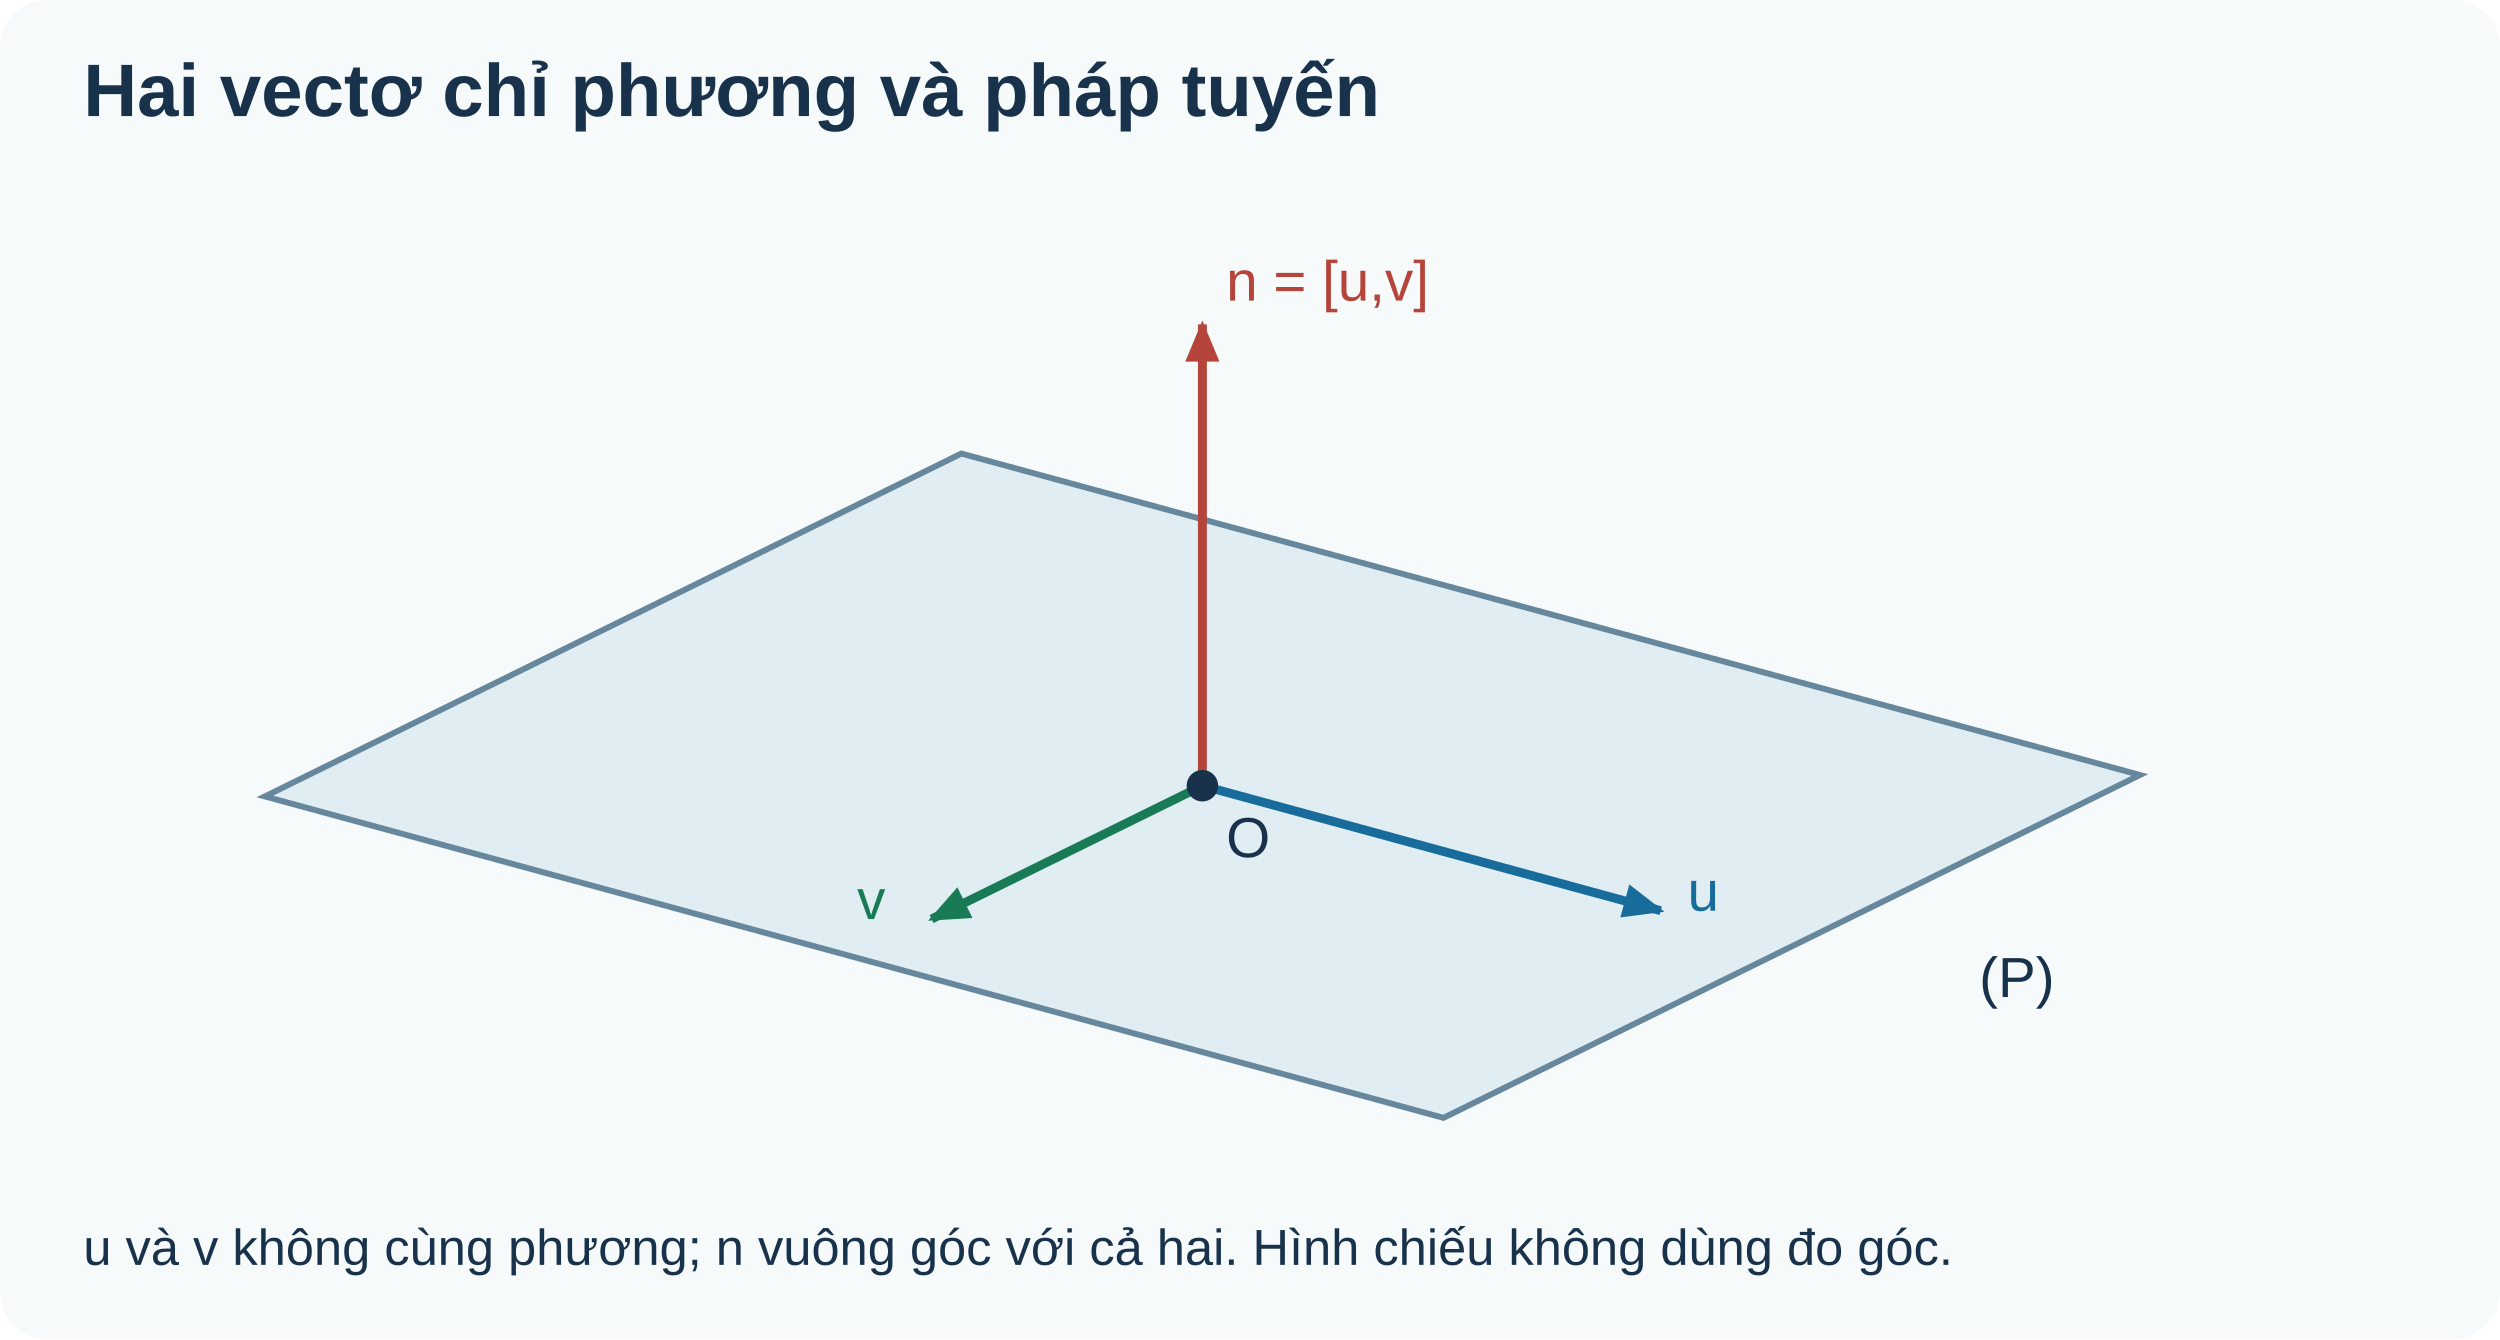
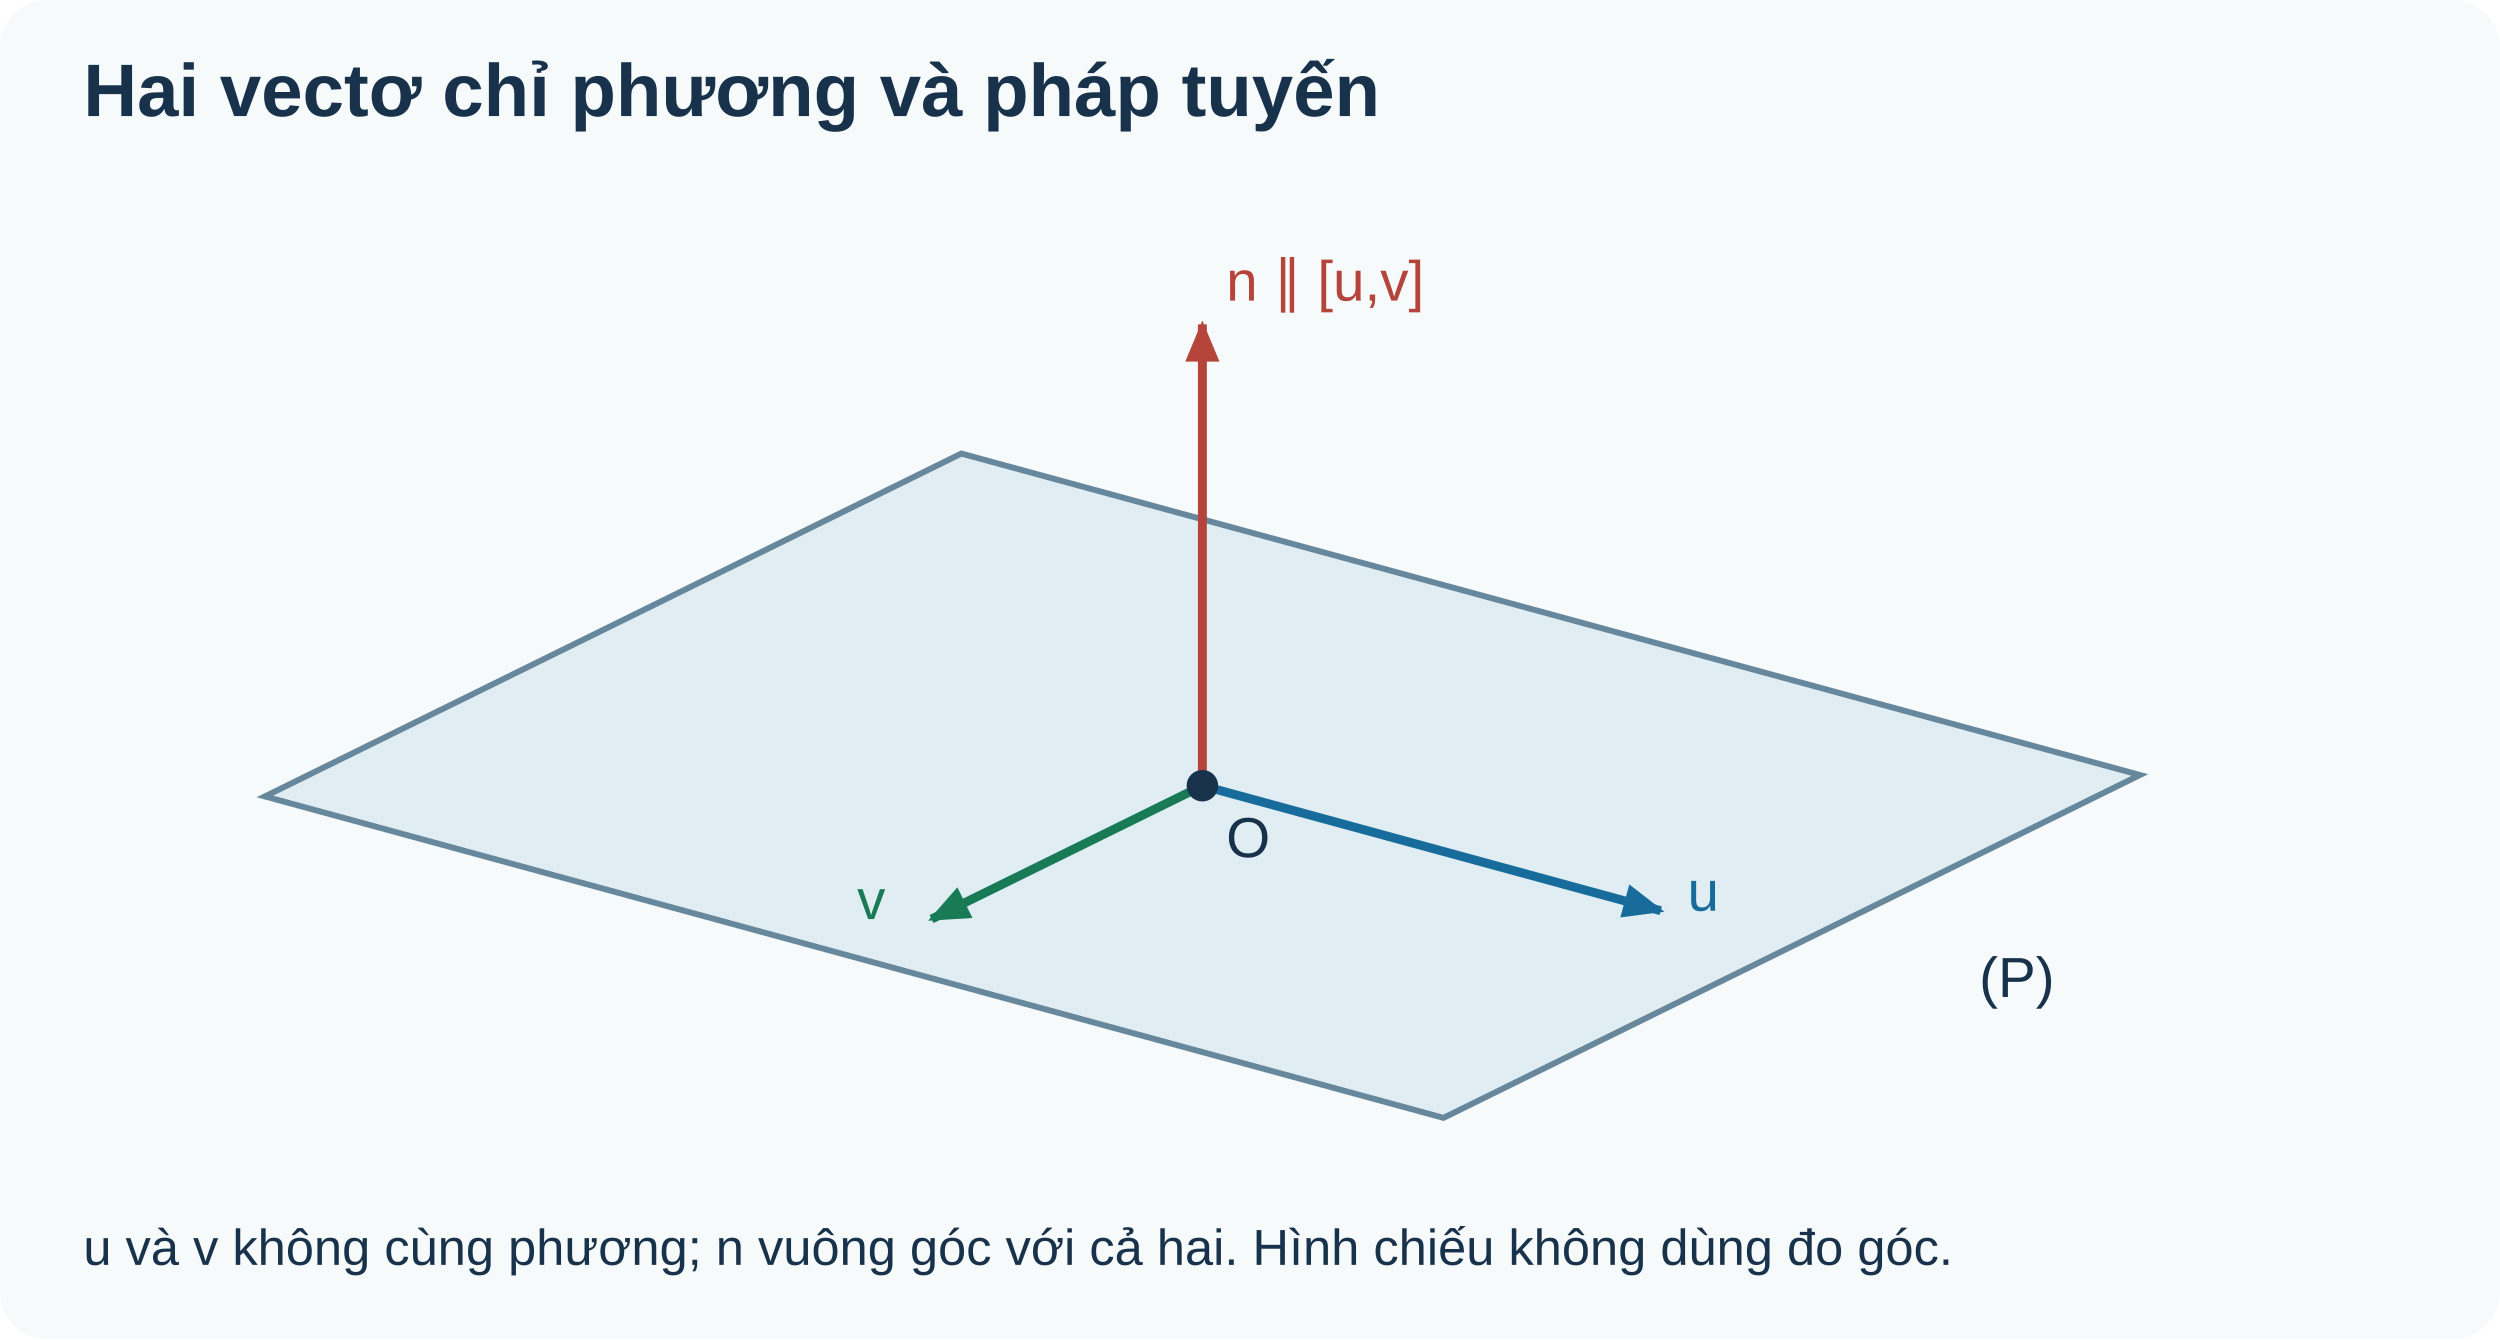
<svg xmlns="http://www.w3.org/2000/svg" width="840" height="450" viewBox="0 0 840 450" role="img" aria-labelledby="t d">
  <rect width="840" height="450" rx="16" fill="#f6fafb" />
  <g font-family="Arial,sans-serif">
    <text x="28" y="39" fill="#18324b" font-size="25" font-weight="bold">Hai vectơ chỉ phương và pháp tuyến</text>
    <polygon points="323,152.4 719,260.4 485,375.6 89,267.6" fill="#e0edf3" stroke="#66879c" stroke-width="2" />
    <line x1="404" y1="264" x2="558" y2="306" stroke="#176c9b" stroke-width="3" />
    <polygon points="558,306 545.107,307.666 547.738,298.019" fill="#176c9b" stroke="#176c9b" stroke-width="1" />
    <line x1="404" y1="264" x2="313" y2="308.8" stroke="#197b56" stroke-width="3" />
    <polygon points="313,308.8 321.558,299.014 325.974,307.986" fill="#197b56" stroke="#197b56" stroke-width="1" />
    <line x1="404" y1="264" x2="404" y2="109" stroke="#b5453b" stroke-width="3" />
    <polygon points="404,109 409,121 399,121" fill="#b5453b" stroke="#b5453b" stroke-width="1" />
    <circle cx="404" cy="264" r="4.8" fill="#18324b" stroke="#18324b" stroke-width="1" />
    <text x="412" y="288" fill="#18324b" font-size="19">O</text>
    <text x="567" y="306" fill="#176c9b" font-size="19">u</text>
    <text x="288" y="308.8" fill="#197b56" font-size="19">v</text>
-     <text x="412" y="101" fill="#b5453b" font-size="19">n = [u,v]</text>
+     <text x="412" y="101" fill="#b5453b" font-size="19">n ∥ [u,v]</text>
    <text x="665" y="335" fill="#18324b" font-size="19">(P)</text>
    <text x="28" y="425" fill="#18324b" font-size="17">u và v không cùng phương; n vuông góc với cả hai. Hình chiếu không dùng đo góc.</text>
  </g>
</svg>
